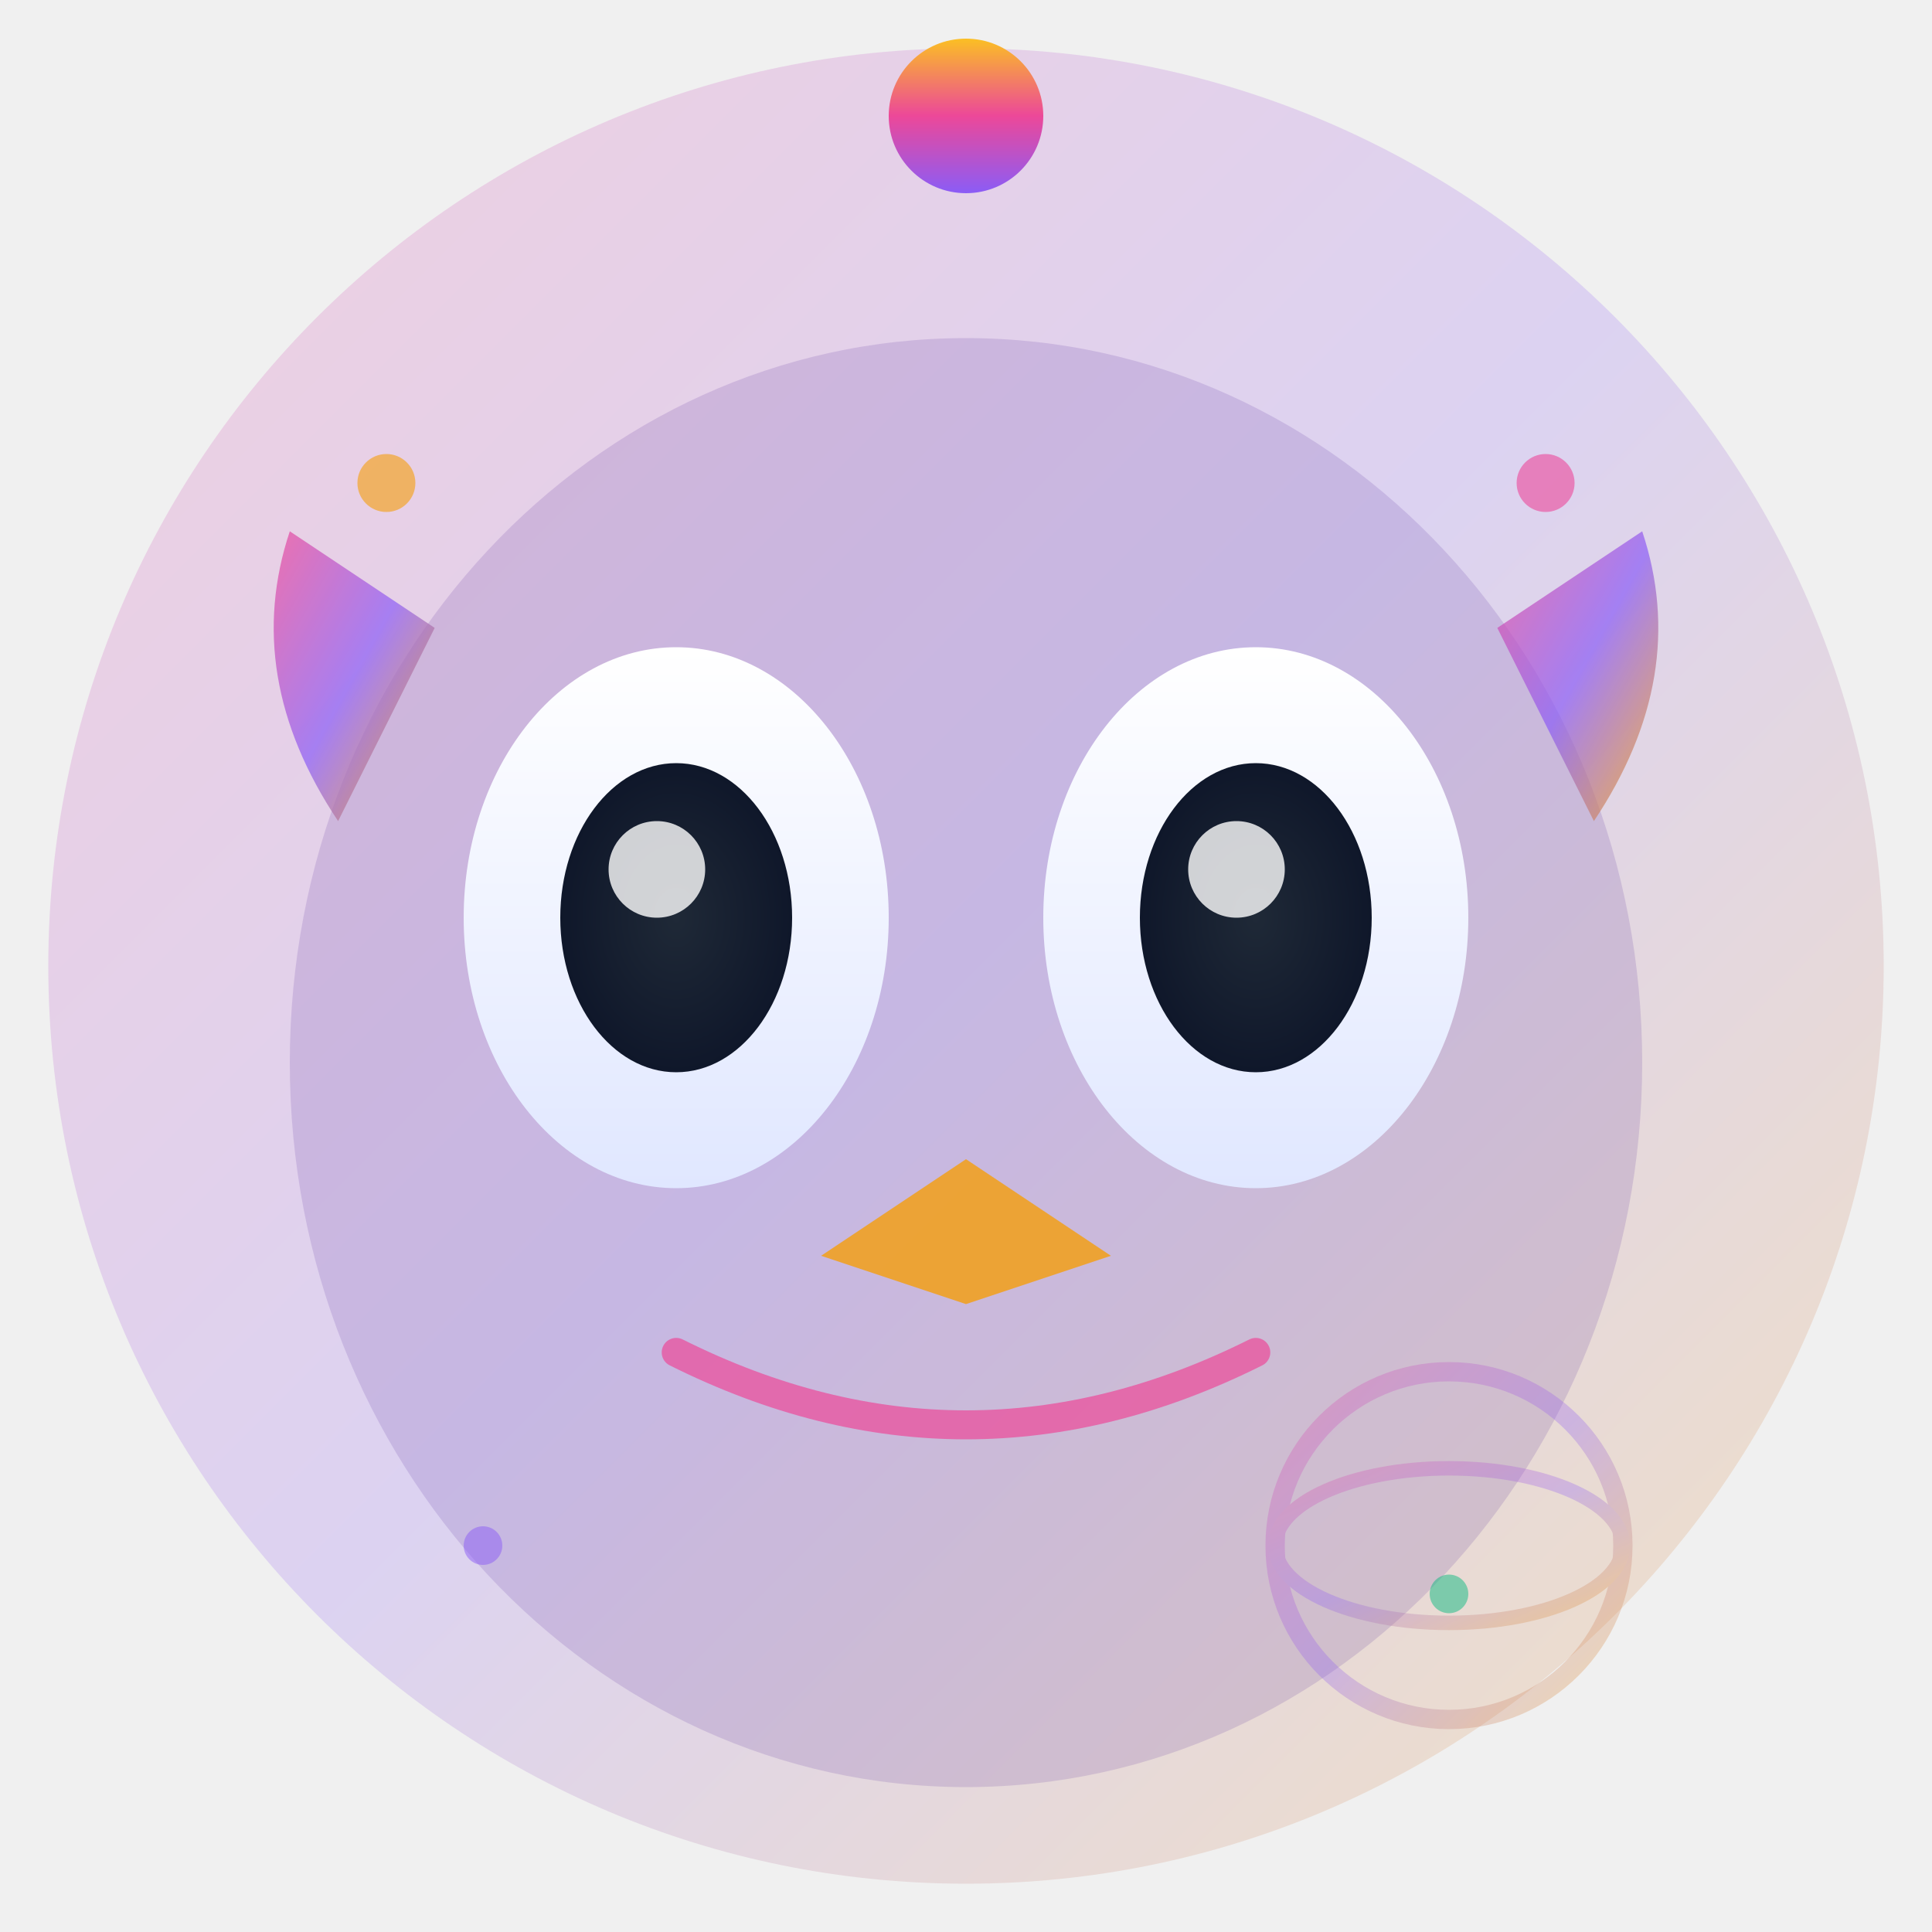
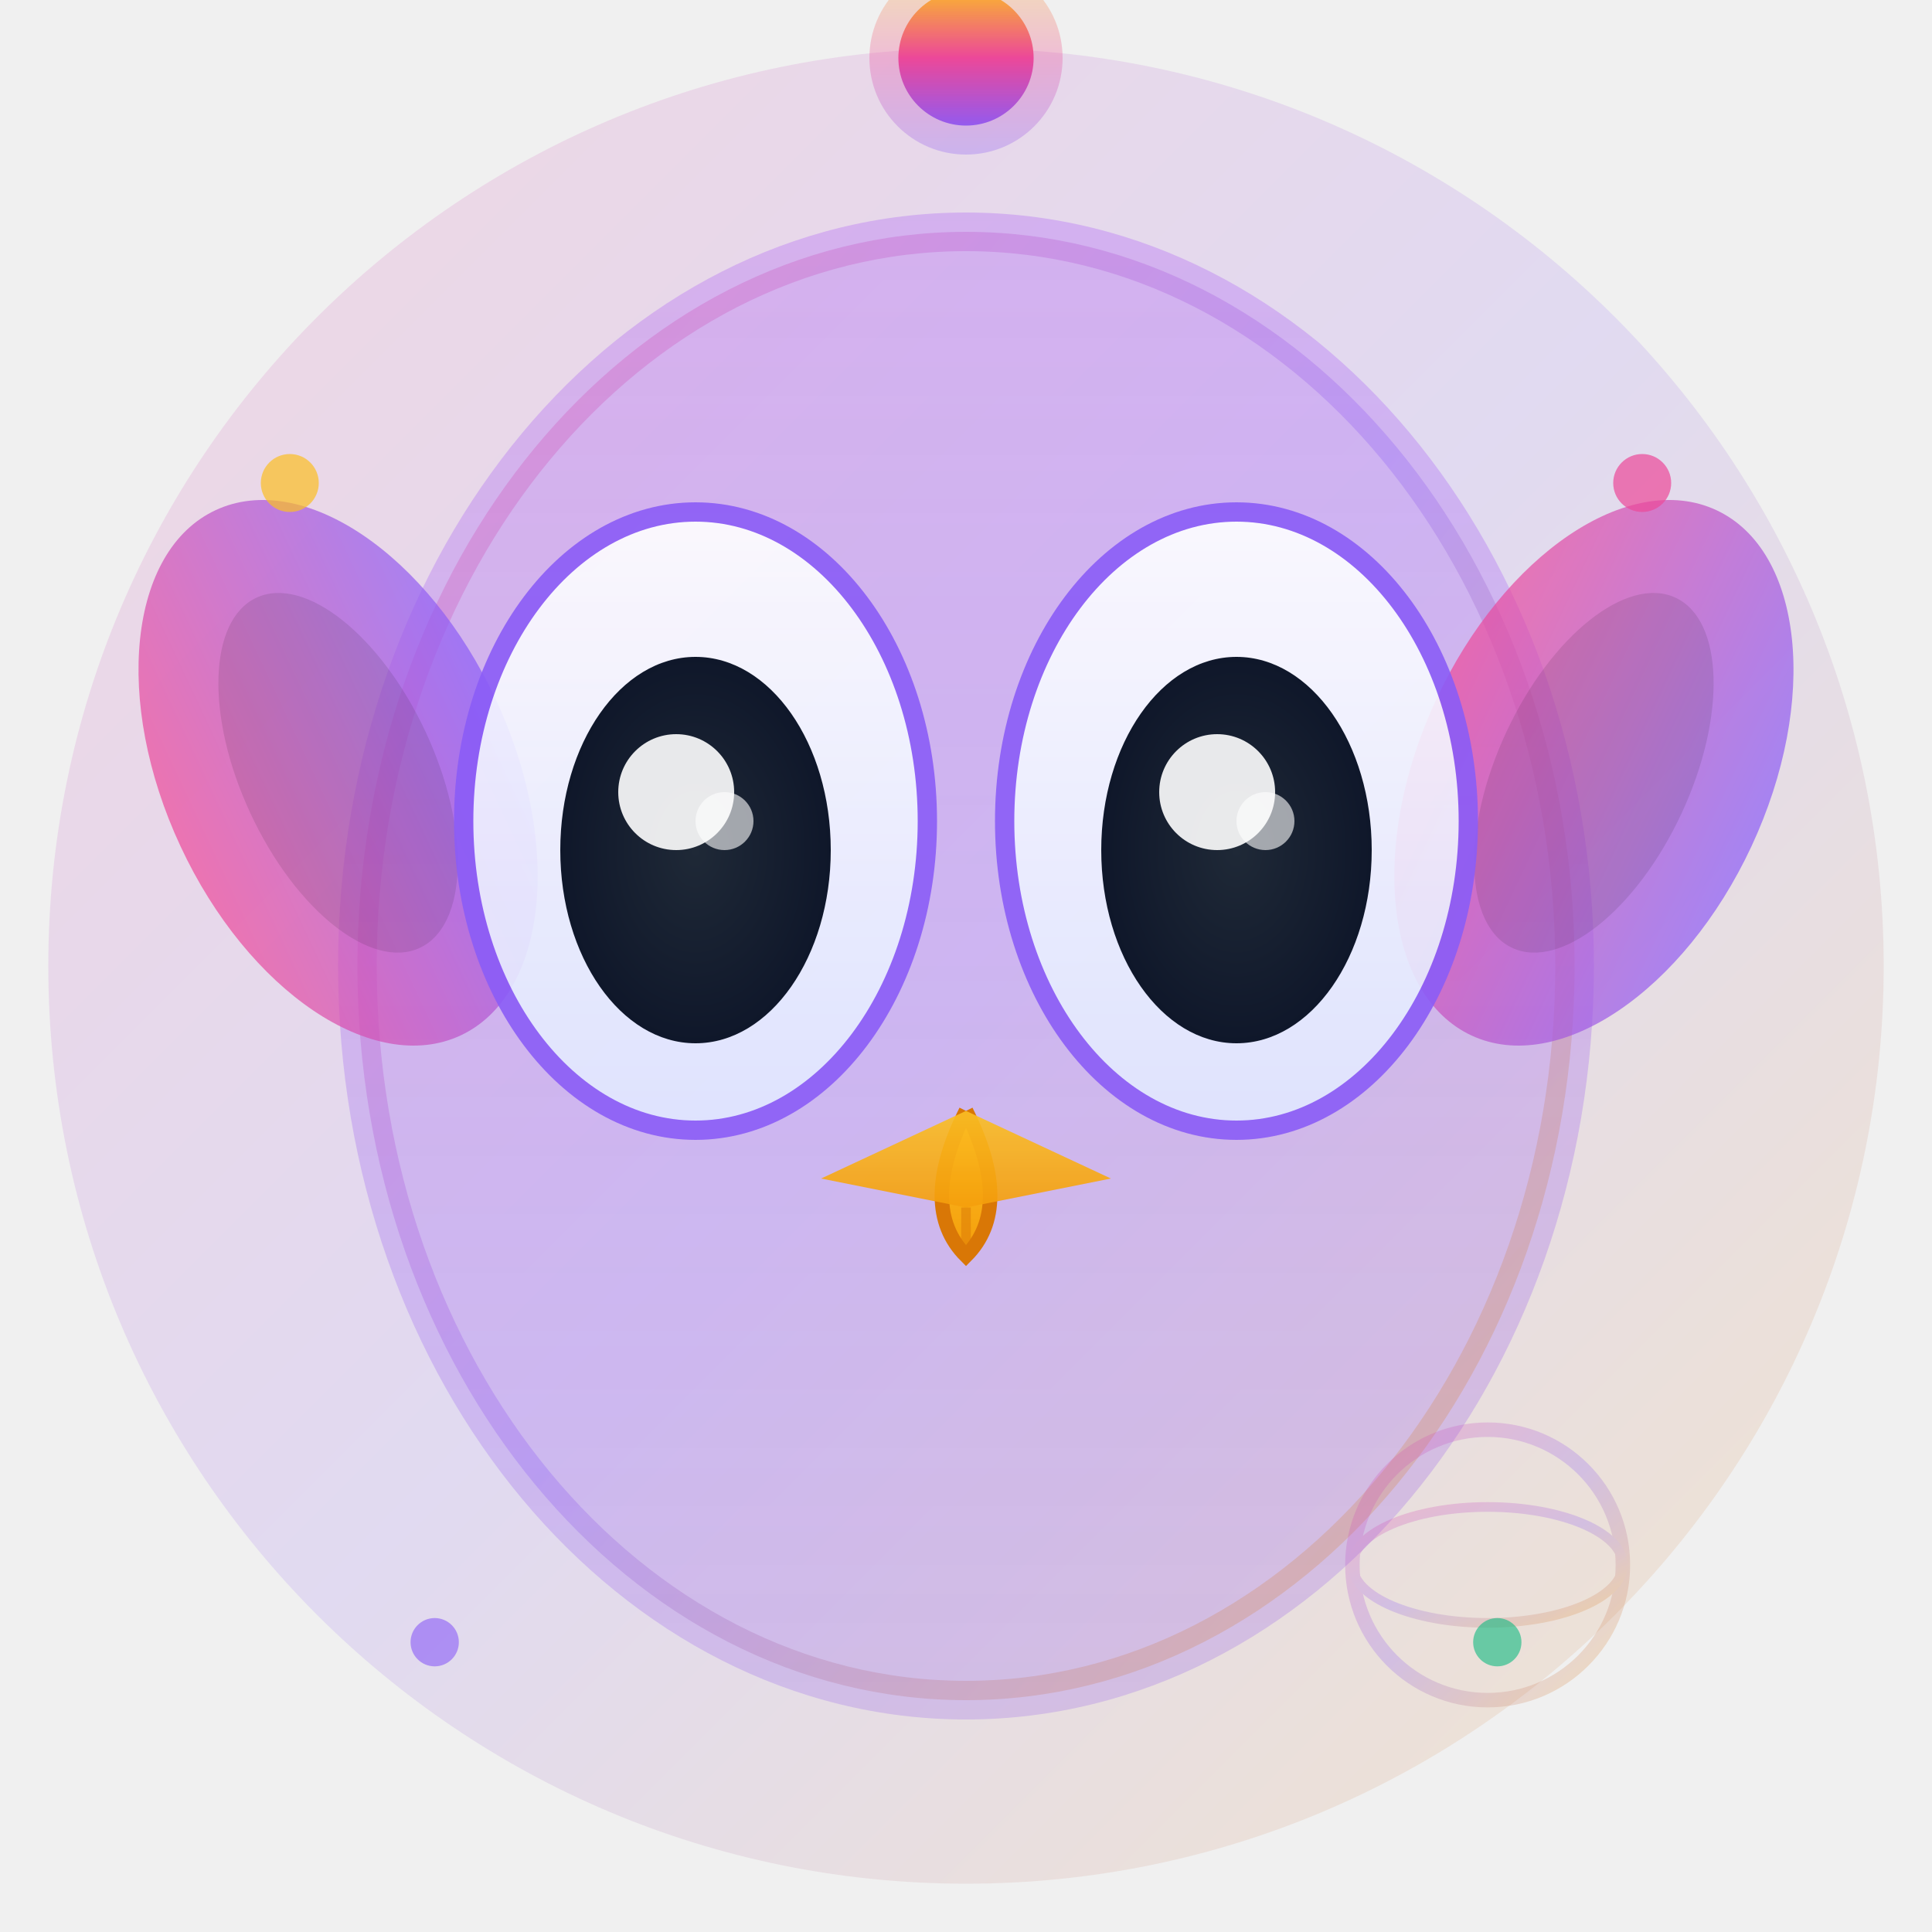
<svg xmlns="http://www.w3.org/2000/svg" viewBox="0 0 200 200" width="200" height="200">
  <defs>
    <linearGradient id="bgGradient" x1="0%" y1="0%" x2="100%" y2="100%">
      <stop offset="0%" style="stop-color:#ec4899;stop-opacity:1" />
      <stop offset="50%" style="stop-color:#8b5cf6;stop-opacity:1" />
      <stop offset="100%" style="stop-color:#f59e0b;stop-opacity:1" />
+     </linearGradient>
+     <linearGradient id="furGradient" x1="0%" y1="0%" x2="0%" y2="100%">
+       <stop offset="0%" style="stop-color:#a855f7;stop-opacity:0.3" />
+       <stop offset="100%" style="stop-color:#7c3aed;stop-opacity:0.2" />
    </linearGradient>
    <linearGradient id="eyeGradient" x1="0%" y1="0%" x2="0%" y2="100%">
      <stop offset="0%" style="stop-color:#ffffff;stop-opacity:1" />
      <stop offset="100%" style="stop-color:#e0e7ff;stop-opacity:1" />
    </linearGradient>
    <radialGradient id="pupilGradient" cx="50%" cy="50%" r="50%">
      <stop offset="0%" style="stop-color:#1f2937;stop-opacity:1" />
      <stop offset="100%" style="stop-color:#0f172a;stop-opacity:1" />
    </radialGradient>
    <linearGradient id="antennaGradient" x1="0%" y1="0%" x2="0%" y2="100%">
      <stop offset="0%" style="stop-color:#fbbf24;stop-opacity:1" />
      <stop offset="50%" style="stop-color:#ec4899;stop-opacity:1" />
      <stop offset="100%" style="stop-color:#8b5cf6;stop-opacity:1" />
    </linearGradient>
+     <linearGradient id="earGradient" x1="0%" y1="0%" x2="100%" y2="0%">
+       <stop offset="0%" style="stop-color:#ec4899;stop-opacity:0.7" />
+       <stop offset="100%" style="stop-color:#8b5cf6;stop-opacity:0.7" />
+     </linearGradient>
+     <linearGradient id="beakGradient" x1="0%" y1="0%" x2="0%" y2="100%">
+       <stop offset="0%" style="stop-color:#fbbf24;stop-opacity:1" />
+       <stop offset="100%" style="stop-color:#f59e0b;stop-opacity:1" />
+     </linearGradient>
  </defs>
-   <circle cx="100" cy="100" r="95" fill="url(#bgGradient)" opacity="0.2" />
-   <ellipse cx="100" cy="110" rx="70" ry="75" fill="#4c1d95" opacity="0.15" />
-   <path d="M 35 85 Q 25 70 30 55 L 45 65 Z" fill="url(#bgGradient)" opacity="0.7" />
-   <path d="M 165 85 Q 175 70 170 55 L 155 65 Z" fill="url(#bgGradient)" opacity="0.7" />
-   <line x1="100" y1="40" x2="100" y2="15" stroke="url(#antennaGradient)" stroke-width="5" stroke-linecap="round" />
-   <circle cx="100" cy="12" r="8" fill="url(#antennaGradient)">
-     <animate attributeName="opacity" values="1;0.5;1" dur="2s" repeatCount="indefinite" />
+   <circle cx="100" cy="100" r="95" fill="url(#bgGradient)" opacity="0.15" />
+   <ellipse cx="100" cy="100" rx="65" ry="78" fill="url(#furGradient)" />
+   <ellipse cx="100" cy="100" rx="62" ry="75" fill="none" stroke="url(#bgGradient)" stroke-width="2" opacity="0.3" />
+   <ellipse cx="35" cy="80" rx="18" ry="30" fill="url(#earGradient)" transform="rotate(-25 35 80)" />
+   <ellipse cx="35" cy="80" rx="10" ry="20" fill="rgba(0,0,0,0.1)" transform="rotate(-25 35 80)" />
+   <ellipse cx="165" cy="80" rx="18" ry="30" fill="url(#earGradient)" transform="rotate(25 165 80)" />
+   <ellipse cx="165" cy="80" rx="10" ry="20" fill="rgba(0,0,0,0.1)" transform="rotate(25 165 80)" />
+   <line x1="100" y1="22" x2="100" y2="8" stroke="url(#antennaGradient)" stroke-width="4" stroke-linecap="round" />
+   <circle cx="100" cy="6" r="7" fill="url(#antennaGradient)">
+     <animate attributeName="opacity" values="1;0.4;1" dur="2s" repeatCount="indefinite" />
  </circle>
-   <ellipse cx="70" cy="95" rx="22" ry="28" fill="url(#eyeGradient)" />
-   <ellipse cx="70" cy="95" rx="12" ry="16" fill="url(#pupilGradient)" />
-   <circle cx="68" cy="90" r="5" fill="white" opacity="0.8" />
-   <ellipse cx="130" cy="95" rx="22" ry="28" fill="url(#eyeGradient)" />
-   <ellipse cx="130" cy="95" rx="12" ry="16" fill="url(#pupilGradient)" />
-   <circle cx="128" cy="90" r="5" fill="white" opacity="0.8" />
-   <path d="M 100 120 L 85 130 L 100 135 L 115 130 Z" fill="#f59e0b" opacity="0.8" />
-   <path d="M 70 140 Q 100 155 130 140" stroke="#ec4899" stroke-width="3" fill="none" stroke-linecap="round" opacity="0.7" />
-   <g opacity="0.3" transform="translate(135, 145)">
-     <circle cx="15" cy="15" r="18" fill="none" stroke="url(#bgGradient)" stroke-width="2" />
-     <line x1="15" y1="-3" x2="15" y2="33" stroke="url(#bgGradient)" stroke-width="1.5" />
-     <line x1="-3" y1="15" x2="33" y2="15" stroke="url(#bgGradient)" stroke-width="1.5" />
-     <ellipse cx="15" cy="15" rx="18" ry="8" fill="none" stroke="url(#bgGradient)" stroke-width="1.5" />
+   <circle cx="100" cy="6" r="10" fill="url(#antennaGradient)" opacity="0.3">
+     <animate attributeName="r" values="10;14;10" dur="2s" repeatCount="indefinite" />
+     <animate attributeName="opacity" values="0.3;0;0.3" dur="2s" repeatCount="indefinite" />
+   </circle>
+   <ellipse cx="72" cy="85" rx="24" ry="32" fill="url(#eyeGradient)" stroke="#8b5cf6" stroke-width="2" opacity="0.9" />
+   <ellipse cx="72" cy="88" rx="14" ry="20" fill="url(#pupilGradient)" />
+   <circle cx="70" cy="82" r="6" fill="white" opacity="0.9" />
+   <circle cx="75" cy="85" r="3" fill="white" opacity="0.6" />
+   <ellipse cx="128" cy="85" rx="24" ry="32" fill="url(#eyeGradient)" stroke="#8b5cf6" stroke-width="2" opacity="0.9" />
+   <ellipse cx="128" cy="88" rx="14" ry="20" fill="url(#pupilGradient)" />
+   <circle cx="126" cy="82" r="6" fill="white" opacity="0.9" />
+   <circle cx="131" cy="85" r="3" fill="white" opacity="0.6" />
+   <path d="M 100 115 Q 95 125 100 130 Q 105 125 100 115" fill="url(#beakGradient)" stroke="#d97706" stroke-width="1.5" />
+   <path d="M 100 115 L 85 122 L 100 125 Z" fill="url(#beakGradient)" opacity="0.9" />
+   <path d="M 100 115 L 115 122 L 100 125 Z" fill="url(#beakGradient)" opacity="0.9" />
+   <path d="M 100 125 L 100 130" stroke="#d97706" stroke-width="1" opacity="0.5" />
+   <g opacity="0.25" transform="translate(142, 150)">
+     <circle cx="12" cy="12" r="14" fill="none" stroke="url(#bgGradient)" stroke-width="1.5" />
+     <line x1="12" y1="-2" x2="12" y2="26" stroke="url(#bgGradient)" stroke-width="1" />
+     <line x1="-2" y1="12" x2="26" y2="12" stroke="url(#bgGradient)" stroke-width="1" />
+     <ellipse cx="12" cy="12" rx="14" ry="6" fill="none" stroke="url(#bgGradient)" stroke-width="1" />
  </g>
-   <circle cx="40" cy="50" r="3" fill="#f59e0b" opacity="0.6">
-     <animate attributeName="opacity" values="0.6;1;0.6" dur="1.5s" repeatCount="indefinite" />
+   <circle cx="30" cy="50" r="3" fill="#fbbf24" opacity="0.7">
+     <animate attributeName="opacity" values="0.7;1;0.7" dur="1.5s" repeatCount="indefinite" />
  </circle>
-   <circle cx="160" cy="50" r="3" fill="#ec4899" opacity="0.6">
-     <animate attributeName="opacity" values="0.6;1;0.6" dur="2s" repeatCount="indefinite" />
+   <circle cx="170" cy="50" r="3" fill="#ec4899" opacity="0.7">
+     <animate attributeName="opacity" values="0.7;1;0.7" dur="2s" repeatCount="indefinite" />
  </circle>
-   <circle cx="50" cy="160" r="2" fill="#8b5cf6" opacity="0.5">
-     <animate attributeName="opacity" values="0.5;1;0.5" dur="1.8s" repeatCount="indefinite" />
+   <circle cx="45" cy="170" r="2.5" fill="#8b5cf6" opacity="0.6">
+     <animate attributeName="opacity" values="0.6;1;0.6" dur="1.8s" repeatCount="indefinite" />
  </circle>
-   <circle cx="150" cy="165" r="2" fill="#10b981" opacity="0.5">
-     <animate attributeName="opacity" values="0.5;1;0.5" dur="2.2s" repeatCount="indefinite" />
+   <circle cx="155" cy="170" r="2.5" fill="#10b981" opacity="0.6">
+     <animate attributeName="opacity" values="0.6;1;0.6" dur="2.2s" repeatCount="indefinite" />
  </circle>
</svg>
